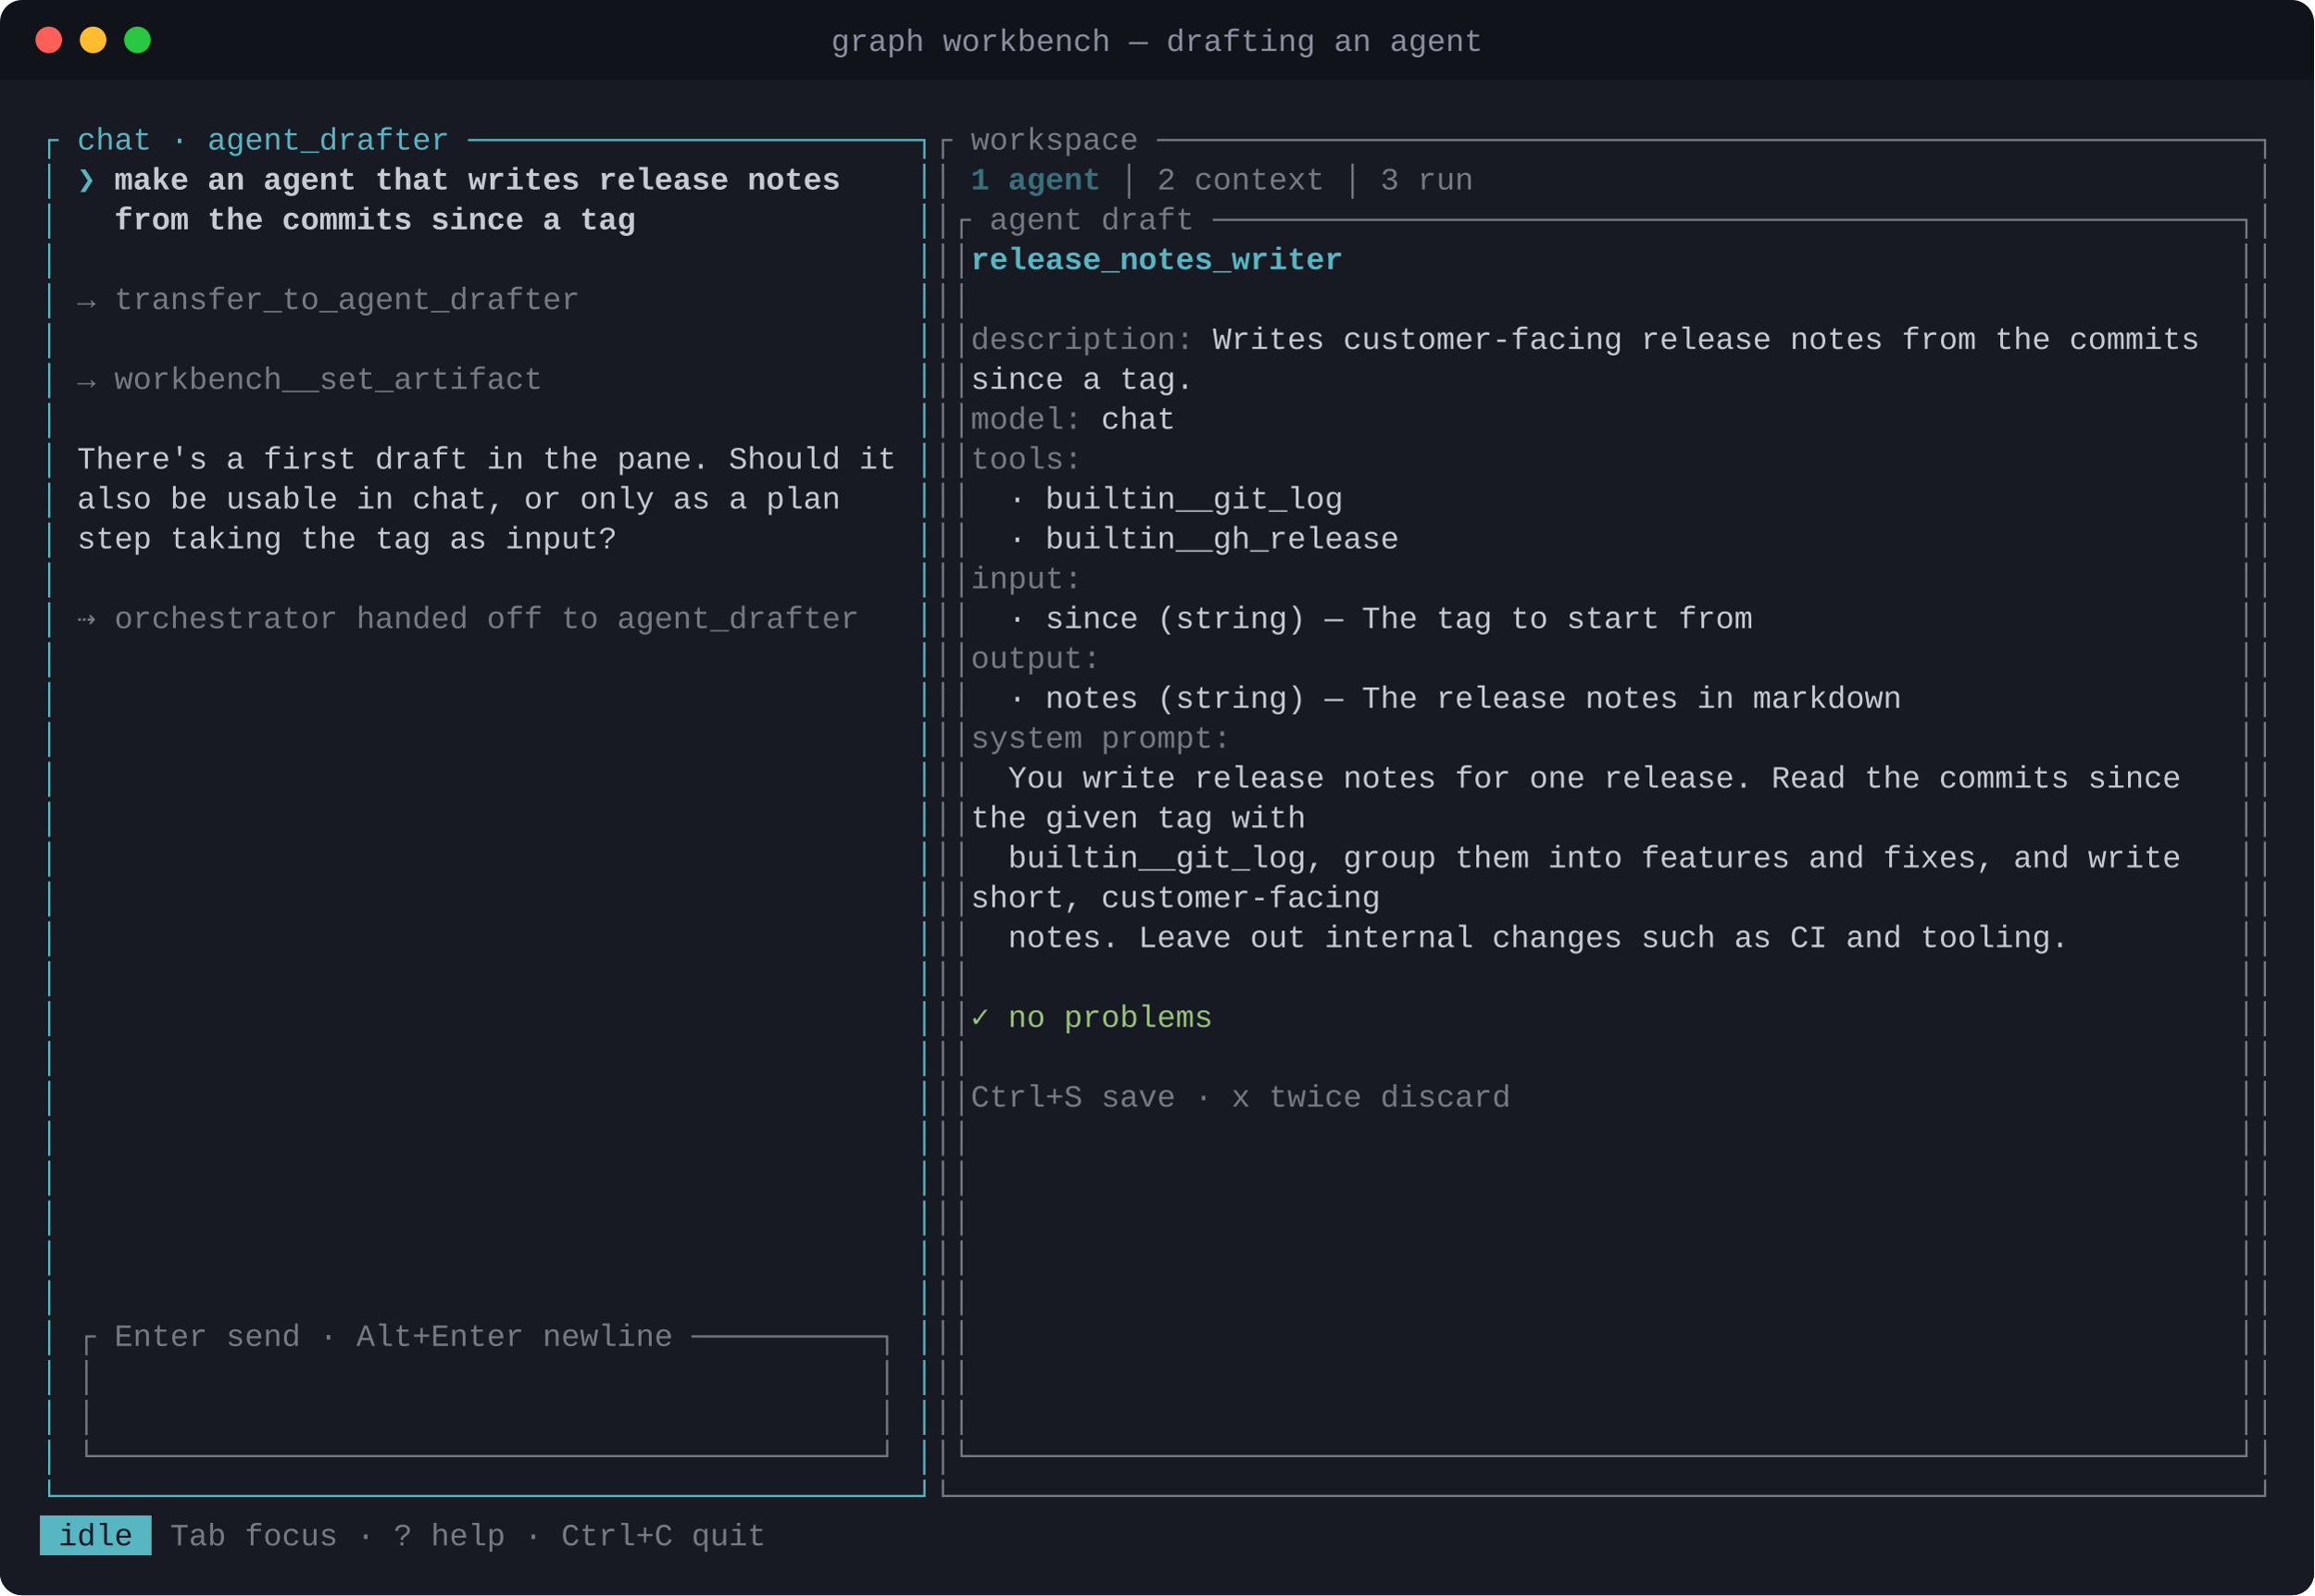
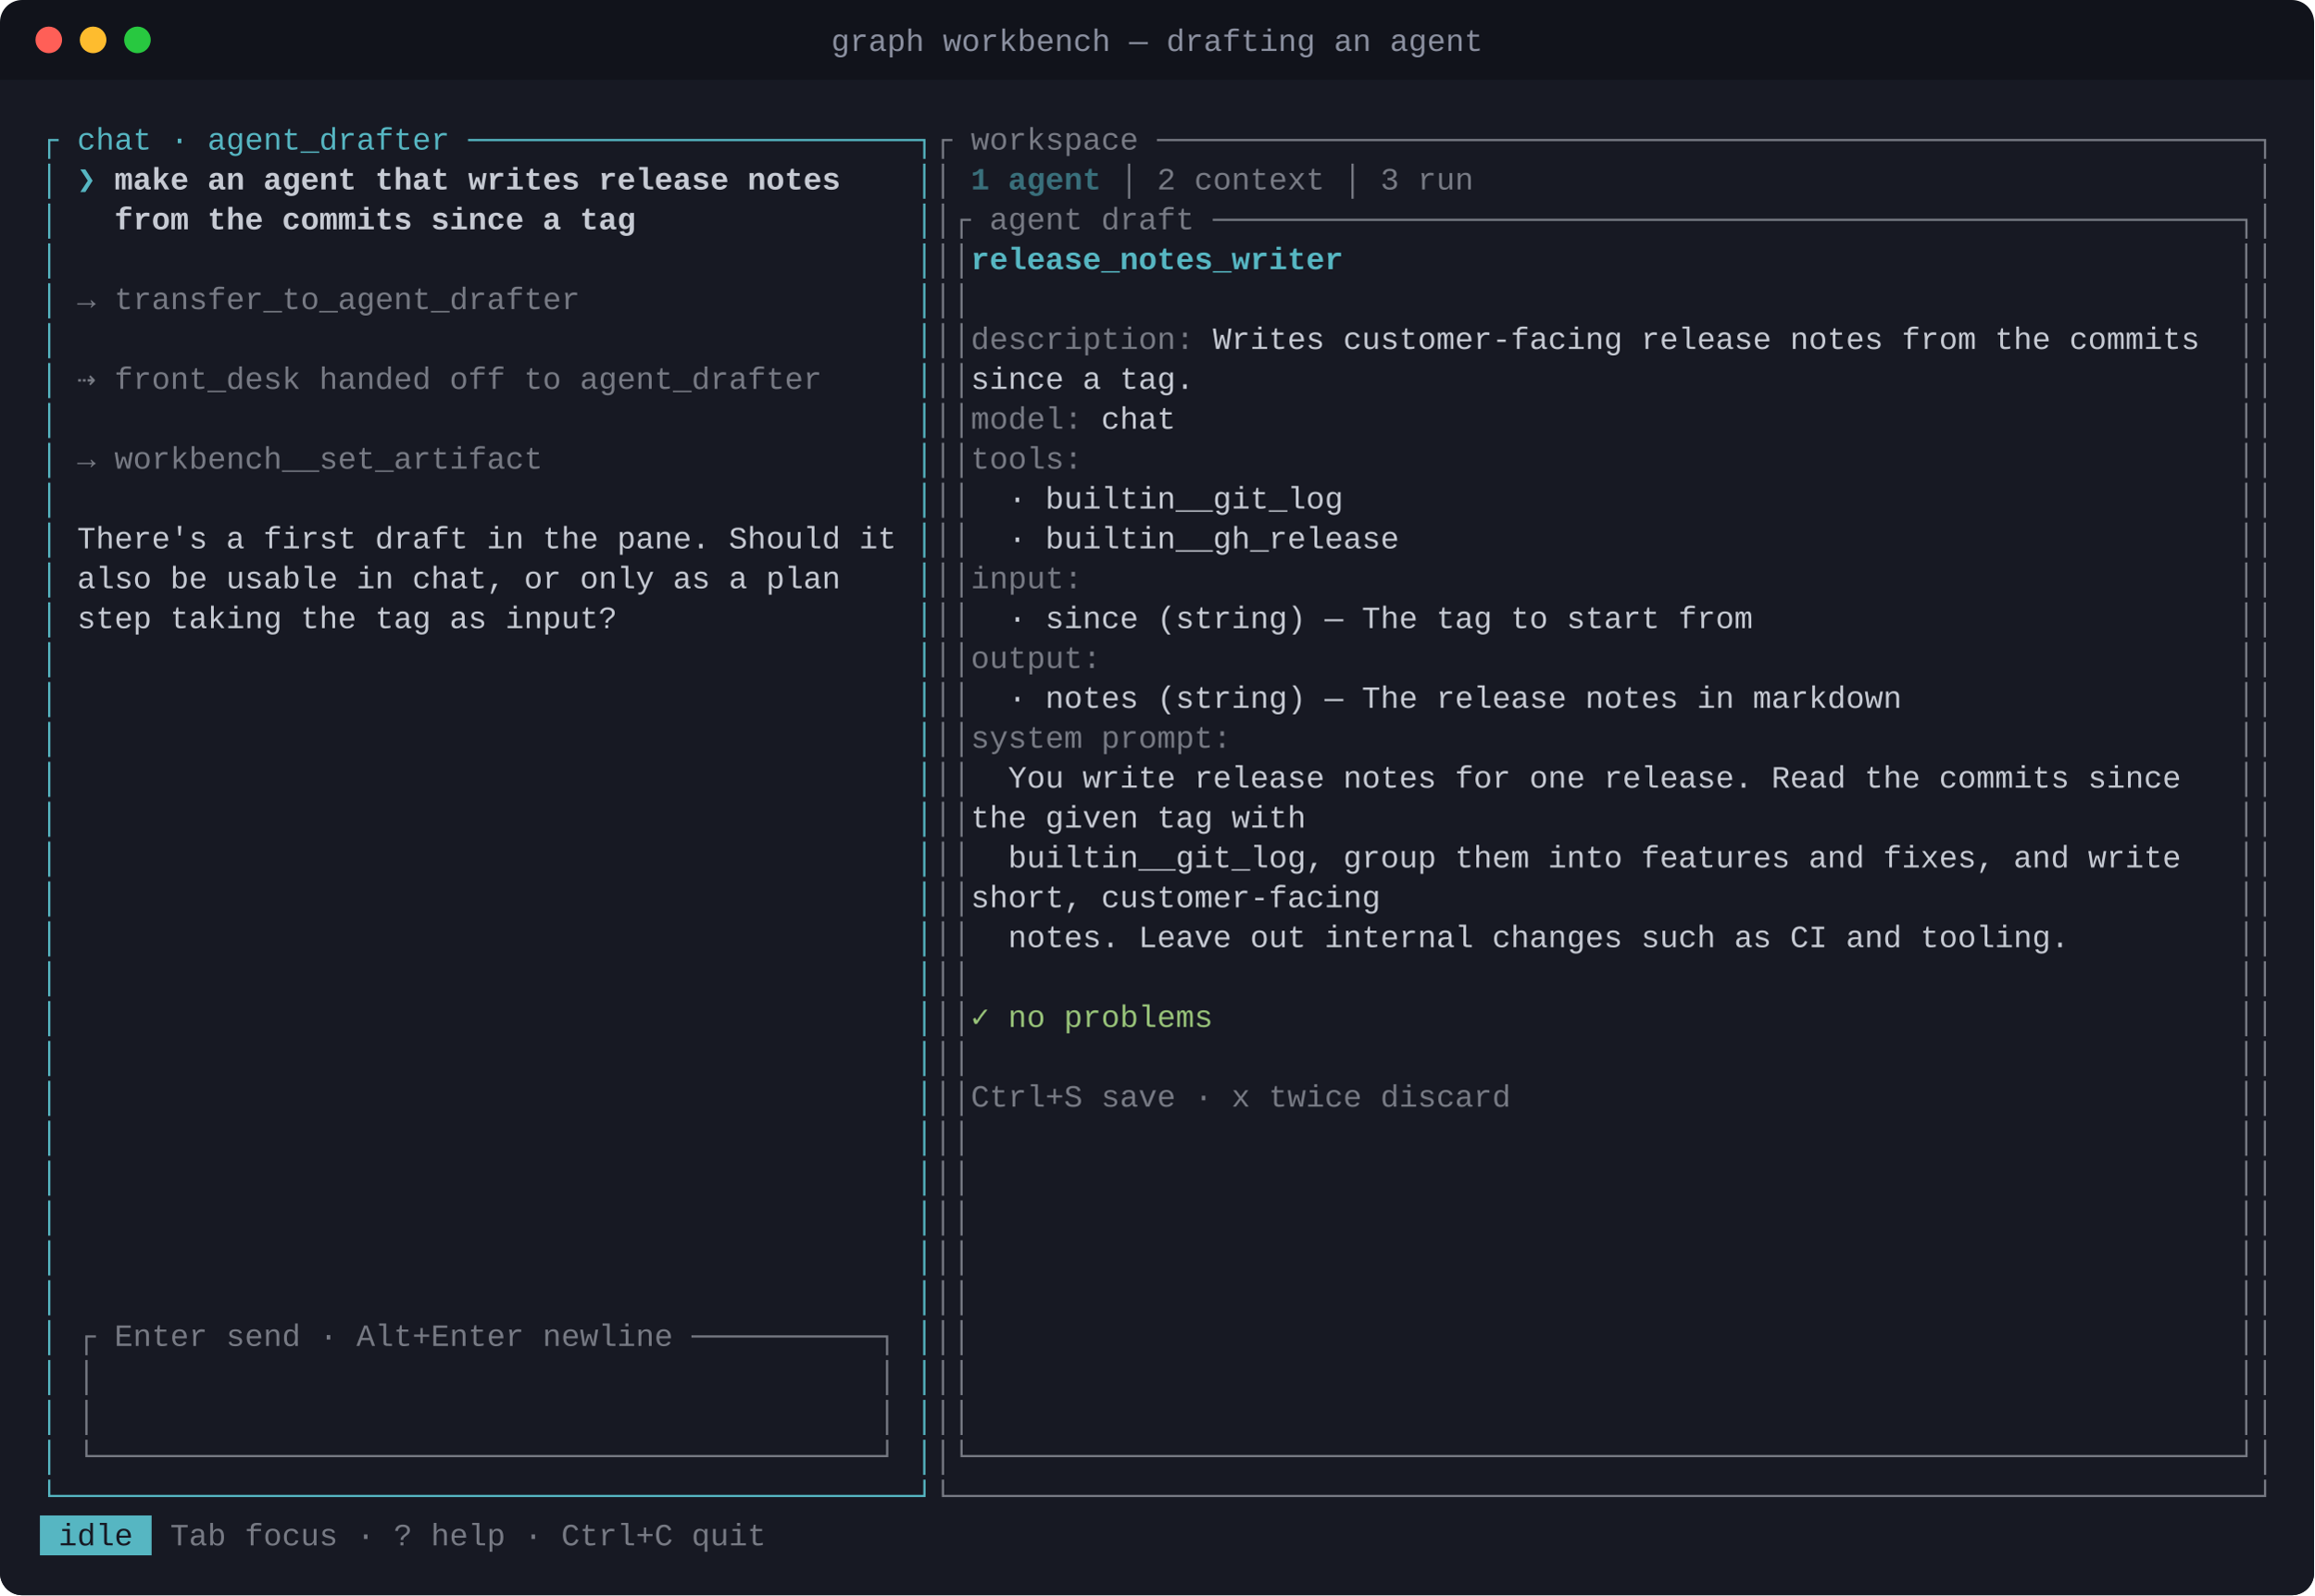
<svg xmlns="http://www.w3.org/2000/svg" width="1044" height="720" viewBox="0 0 1044 720" xml:space="preserve" font-family="ui-monospace, SFMono-Regular, Menlo, Consolas, 'Liberation Mono', monospace" font-size="14px">
  <rect width="1044" height="720" rx="10" fill="#11131b" />
  <rect y="36" width="1044" height="674" fill="#171923" />
  <rect y="700" width="1044" height="20" rx="10" fill="#171923" />
  <circle cx="22" cy="18" r="6" fill="#ff5f57" />
  <circle cx="42" cy="18" r="6" fill="#febc2e" />
  <circle cx="62" cy="18" r="6" fill="#28c840" />
  <text x="522" y="23" fill="#8b90a0" text-anchor="middle">graph workbench — drafting an agent</text>
  <rect x="18.0" y="684.0" width="50.4" height="18" fill="#56b6c2" />
  <text x="18.0" y="67.5" textLength="8.4" lengthAdjust="spacingAndGlyphs" fill="#56b6c2">┌</text>
  <text x="34.8" y="67.5" textLength="33.6" lengthAdjust="spacingAndGlyphs" fill="#56b6c2">chat</text>
  <text x="76.8" y="67.5" textLength="8.4" lengthAdjust="spacingAndGlyphs" fill="#56b6c2">·</text>
  <text x="93.6" y="67.5" textLength="109.2" lengthAdjust="spacingAndGlyphs" fill="#56b6c2">agent_drafter</text>
  <text x="211.2" y="67.5" textLength="210.0" lengthAdjust="spacingAndGlyphs" fill="#56b6c2">────────────────────────┐</text>
  <text x="421.2" y="67.5" textLength="8.4" lengthAdjust="spacingAndGlyphs" fill="#c6cad3" opacity="0.55">┌</text>
  <text x="438.0" y="67.5" textLength="75.6" lengthAdjust="spacingAndGlyphs" fill="#c6cad3" opacity="0.55">workspace</text>
  <text x="522.0" y="67.5" textLength="504.0" lengthAdjust="spacingAndGlyphs" fill="#c6cad3" opacity="0.55">───────────────────────────────────────────────────────────┐</text>
  <text x="18.0" y="85.5" textLength="8.4" lengthAdjust="spacingAndGlyphs" fill="#56b6c2">│</text>
  <text x="34.8" y="85.5" textLength="8.4" lengthAdjust="spacingAndGlyphs" fill="#56b6c2">❯</text>
  <text x="51.6" y="85.5" textLength="33.6" lengthAdjust="spacingAndGlyphs" fill="#c6cad3" font-weight="600">make</text>
  <text x="93.6" y="85.5" textLength="16.8" lengthAdjust="spacingAndGlyphs" fill="#c6cad3" font-weight="600">an</text>
  <text x="118.8" y="85.5" textLength="42.0" lengthAdjust="spacingAndGlyphs" fill="#c6cad3" font-weight="600">agent</text>
  <text x="169.2" y="85.5" textLength="33.6" lengthAdjust="spacingAndGlyphs" fill="#c6cad3" font-weight="600">that</text>
  <text x="211.2" y="85.5" textLength="50.4" lengthAdjust="spacingAndGlyphs" fill="#c6cad3" font-weight="600">writes</text>
  <text x="270.0" y="85.5" textLength="58.8" lengthAdjust="spacingAndGlyphs" fill="#c6cad3" font-weight="600">release</text>
  <text x="337.2" y="85.5" textLength="42.0" lengthAdjust="spacingAndGlyphs" fill="#c6cad3" font-weight="600">notes</text>
  <text x="412.8" y="85.5" textLength="8.4" lengthAdjust="spacingAndGlyphs" fill="#56b6c2">│</text>
  <text x="421.2" y="85.5" textLength="8.4" lengthAdjust="spacingAndGlyphs" fill="#c6cad3" opacity="0.55">│</text>
  <text x="438.0" y="85.5" textLength="8.4" lengthAdjust="spacingAndGlyphs" fill="#56b6c2" font-weight="600" opacity="0.55">1</text>
  <text x="454.8" y="85.5" textLength="42.0" lengthAdjust="spacingAndGlyphs" fill="#56b6c2" font-weight="600" opacity="0.55">agent</text>
  <text x="505.2" y="85.5" textLength="8.4" lengthAdjust="spacingAndGlyphs" fill="#c6cad3" opacity="0.55">│</text>
  <text x="522.0" y="85.5" textLength="8.4" lengthAdjust="spacingAndGlyphs" fill="#c6cad3" opacity="0.55">2</text>
  <text x="538.8" y="85.5" textLength="58.8" lengthAdjust="spacingAndGlyphs" fill="#c6cad3" opacity="0.55">context</text>
  <text x="606.0" y="85.5" textLength="8.4" lengthAdjust="spacingAndGlyphs" fill="#c6cad3" opacity="0.55">│</text>
  <text x="622.8" y="85.5" textLength="8.4" lengthAdjust="spacingAndGlyphs" fill="#c6cad3" opacity="0.55">3</text>
  <text x="639.6" y="85.5" textLength="25.2" lengthAdjust="spacingAndGlyphs" fill="#c6cad3" opacity="0.55">run</text>
  <text x="1017.6" y="85.5" textLength="8.4" lengthAdjust="spacingAndGlyphs" fill="#c6cad3" opacity="0.55">│</text>
  <text x="18.0" y="103.5" textLength="8.4" lengthAdjust="spacingAndGlyphs" fill="#56b6c2">│</text>
  <text x="51.6" y="103.5" textLength="33.6" lengthAdjust="spacingAndGlyphs" fill="#c6cad3" font-weight="600">from</text>
  <text x="93.6" y="103.5" textLength="25.2" lengthAdjust="spacingAndGlyphs" fill="#c6cad3" font-weight="600">the</text>
  <text x="127.2" y="103.5" textLength="58.8" lengthAdjust="spacingAndGlyphs" fill="#c6cad3" font-weight="600">commits</text>
  <text x="194.4" y="103.5" textLength="42.0" lengthAdjust="spacingAndGlyphs" fill="#c6cad3" font-weight="600">since</text>
  <text x="244.8" y="103.5" textLength="8.4" lengthAdjust="spacingAndGlyphs" fill="#c6cad3" font-weight="600">a</text>
  <text x="261.6" y="103.5" textLength="25.2" lengthAdjust="spacingAndGlyphs" fill="#c6cad3" font-weight="600">tag</text>
  <text x="412.8" y="103.5" textLength="8.4" lengthAdjust="spacingAndGlyphs" fill="#56b6c2">│</text>
  <text x="421.2" y="103.5" textLength="16.8" lengthAdjust="spacingAndGlyphs" fill="#c6cad3" opacity="0.55">│┌</text>
  <text x="446.4" y="103.5" textLength="42.0" lengthAdjust="spacingAndGlyphs" fill="#c6cad3" opacity="0.55">agent</text>
  <text x="496.8" y="103.5" textLength="42.0" lengthAdjust="spacingAndGlyphs" fill="#c6cad3" opacity="0.55">draft</text>
  <text x="547.2" y="103.5" textLength="478.8" lengthAdjust="spacingAndGlyphs" fill="#c6cad3" opacity="0.55">───────────────────────────────────────────────────────┐│</text>
  <text x="18.0" y="121.5" textLength="8.4" lengthAdjust="spacingAndGlyphs" fill="#56b6c2">│</text>
  <text x="412.8" y="121.5" textLength="8.4" lengthAdjust="spacingAndGlyphs" fill="#56b6c2">│</text>
  <text x="421.2" y="121.5" textLength="16.8" lengthAdjust="spacingAndGlyphs" fill="#c6cad3" opacity="0.55">││</text>
  <text x="438.0" y="121.5" textLength="168.0" lengthAdjust="spacingAndGlyphs" fill="#56b6c2" font-weight="600">release_notes_writer</text>
  <text x="1009.2" y="121.5" textLength="16.8" lengthAdjust="spacingAndGlyphs" fill="#c6cad3" opacity="0.55">││</text>
  <text x="18.0" y="139.5" textLength="8.4" lengthAdjust="spacingAndGlyphs" fill="#56b6c2">│</text>
  <text x="34.8" y="139.5" textLength="8.4" lengthAdjust="spacingAndGlyphs" fill="#c6cad3" opacity="0.55">→</text>
  <text x="51.6" y="139.5" textLength="210.0" lengthAdjust="spacingAndGlyphs" fill="#c6cad3" opacity="0.55">transfer_to_agent_drafter</text>
  <text x="412.8" y="139.5" textLength="8.4" lengthAdjust="spacingAndGlyphs" fill="#56b6c2">│</text>
  <text x="421.2" y="139.5" textLength="16.8" lengthAdjust="spacingAndGlyphs" fill="#c6cad3" opacity="0.55">││</text>
  <text x="1009.2" y="139.5" textLength="16.8" lengthAdjust="spacingAndGlyphs" fill="#c6cad3" opacity="0.55">││</text>
  <text x="18.0" y="157.5" textLength="8.4" lengthAdjust="spacingAndGlyphs" fill="#56b6c2">│</text>
  <text x="412.8" y="157.5" textLength="8.4" lengthAdjust="spacingAndGlyphs" fill="#56b6c2">│</text>
  <text x="421.2" y="157.5" textLength="117.6" lengthAdjust="spacingAndGlyphs" fill="#c6cad3" opacity="0.55">││description:</text>
  <text x="547.2" y="157.5" textLength="50.4" lengthAdjust="spacingAndGlyphs" fill="#c6cad3">Writes</text>
  <text x="606.0" y="157.5" textLength="126.0" lengthAdjust="spacingAndGlyphs" fill="#c6cad3">customer-facing</text>
  <text x="740.4" y="157.5" textLength="58.8" lengthAdjust="spacingAndGlyphs" fill="#c6cad3">release</text>
  <text x="807.6" y="157.5" textLength="42.0" lengthAdjust="spacingAndGlyphs" fill="#c6cad3">notes</text>
  <text x="858.0" y="157.5" textLength="33.6" lengthAdjust="spacingAndGlyphs" fill="#c6cad3">from</text>
  <text x="900.0" y="157.5" textLength="25.2" lengthAdjust="spacingAndGlyphs" fill="#c6cad3">the</text>
  <text x="933.6" y="157.5" textLength="58.8" lengthAdjust="spacingAndGlyphs" fill="#c6cad3">commits</text>
  <text x="1009.2" y="157.5" textLength="16.8" lengthAdjust="spacingAndGlyphs" fill="#c6cad3" opacity="0.55">││</text>
  <text x="18.0" y="175.5" textLength="8.4" lengthAdjust="spacingAndGlyphs" fill="#56b6c2">│</text>
-   <text x="34.8" y="175.5" textLength="8.4" lengthAdjust="spacingAndGlyphs" fill="#c6cad3" opacity="0.55">→</text>
-   <text x="51.6" y="175.5" textLength="193.2" lengthAdjust="spacingAndGlyphs" fill="#c6cad3" opacity="0.55">workbench__set_artifact</text>
+   <text x="34.8" y="175.5" textLength="8.4" lengthAdjust="spacingAndGlyphs" fill="#c6cad3" opacity="0.55">⇢</text>
+   <text x="51.6" y="175.5" textLength="84.0" lengthAdjust="spacingAndGlyphs" fill="#c6cad3" opacity="0.55">front_desk</text>
+   <text x="144.0" y="175.5" textLength="50.4" lengthAdjust="spacingAndGlyphs" fill="#c6cad3" opacity="0.55">handed</text>
+   <text x="202.8" y="175.5" textLength="25.2" lengthAdjust="spacingAndGlyphs" fill="#c6cad3" opacity="0.55">off</text>
+   <text x="236.4" y="175.5" textLength="16.8" lengthAdjust="spacingAndGlyphs" fill="#c6cad3" opacity="0.55">to</text>
+   <text x="261.6" y="175.5" textLength="109.2" lengthAdjust="spacingAndGlyphs" fill="#c6cad3" opacity="0.55">agent_drafter</text>
  <text x="412.8" y="175.5" textLength="8.4" lengthAdjust="spacingAndGlyphs" fill="#56b6c2">│</text>
  <text x="421.2" y="175.5" textLength="16.8" lengthAdjust="spacingAndGlyphs" fill="#c6cad3" opacity="0.55">││</text>
  <text x="438.0" y="175.5" textLength="42.0" lengthAdjust="spacingAndGlyphs" fill="#c6cad3">since</text>
  <text x="488.4" y="175.5" textLength="8.4" lengthAdjust="spacingAndGlyphs" fill="#c6cad3">a</text>
  <text x="505.2" y="175.5" textLength="33.6" lengthAdjust="spacingAndGlyphs" fill="#c6cad3">tag.</text>
  <text x="1009.2" y="175.5" textLength="16.8" lengthAdjust="spacingAndGlyphs" fill="#c6cad3" opacity="0.55">││</text>
  <text x="18.0" y="193.5" textLength="8.4" lengthAdjust="spacingAndGlyphs" fill="#56b6c2">│</text>
  <text x="412.8" y="193.5" textLength="8.4" lengthAdjust="spacingAndGlyphs" fill="#56b6c2">│</text>
  <text x="421.2" y="193.5" textLength="67.2" lengthAdjust="spacingAndGlyphs" fill="#c6cad3" opacity="0.55">││model:</text>
  <text x="496.8" y="193.5" textLength="33.6" lengthAdjust="spacingAndGlyphs" fill="#c6cad3">chat</text>
  <text x="1009.2" y="193.5" textLength="16.8" lengthAdjust="spacingAndGlyphs" fill="#c6cad3" opacity="0.55">││</text>
  <text x="18.0" y="211.5" textLength="8.4" lengthAdjust="spacingAndGlyphs" fill="#56b6c2">│</text>
-   <text x="34.8" y="211.5" textLength="58.8" lengthAdjust="spacingAndGlyphs" fill="#c6cad3">There's</text>
-   <text x="102.0" y="211.5" textLength="8.4" lengthAdjust="spacingAndGlyphs" fill="#c6cad3">a</text>
-   <text x="118.8" y="211.5" textLength="42.0" lengthAdjust="spacingAndGlyphs" fill="#c6cad3">first</text>
-   <text x="169.2" y="211.5" textLength="42.0" lengthAdjust="spacingAndGlyphs" fill="#c6cad3">draft</text>
-   <text x="219.6" y="211.5" textLength="16.8" lengthAdjust="spacingAndGlyphs" fill="#c6cad3">in</text>
-   <text x="244.8" y="211.5" textLength="25.2" lengthAdjust="spacingAndGlyphs" fill="#c6cad3">the</text>
-   <text x="278.4" y="211.5" textLength="42.0" lengthAdjust="spacingAndGlyphs" fill="#c6cad3">pane.</text>
-   <text x="328.8" y="211.5" textLength="50.4" lengthAdjust="spacingAndGlyphs" fill="#c6cad3">Should</text>
-   <text x="387.6" y="211.5" textLength="16.8" lengthAdjust="spacingAndGlyphs" fill="#c6cad3">it</text>
+   <text x="34.8" y="211.5" textLength="8.4" lengthAdjust="spacingAndGlyphs" fill="#c6cad3" opacity="0.55">→</text>
+   <text x="51.6" y="211.5" textLength="193.2" lengthAdjust="spacingAndGlyphs" fill="#c6cad3" opacity="0.55">workbench__set_artifact</text>
  <text x="412.8" y="211.5" textLength="8.4" lengthAdjust="spacingAndGlyphs" fill="#56b6c2">│</text>
  <text x="421.2" y="211.5" textLength="67.2" lengthAdjust="spacingAndGlyphs" fill="#c6cad3" opacity="0.55">││tools:</text>
  <text x="1009.2" y="211.5" textLength="16.8" lengthAdjust="spacingAndGlyphs" fill="#c6cad3" opacity="0.55">││</text>
  <text x="18.0" y="229.5" textLength="8.4" lengthAdjust="spacingAndGlyphs" fill="#56b6c2">│</text>
-   <text x="34.8" y="229.5" textLength="33.6" lengthAdjust="spacingAndGlyphs" fill="#c6cad3">also</text>
-   <text x="76.8" y="229.5" textLength="16.8" lengthAdjust="spacingAndGlyphs" fill="#c6cad3">be</text>
-   <text x="102.0" y="229.5" textLength="50.4" lengthAdjust="spacingAndGlyphs" fill="#c6cad3">usable</text>
-   <text x="160.8" y="229.5" textLength="16.8" lengthAdjust="spacingAndGlyphs" fill="#c6cad3">in</text>
-   <text x="186.0" y="229.5" textLength="42.0" lengthAdjust="spacingAndGlyphs" fill="#c6cad3">chat,</text>
-   <text x="236.4" y="229.5" textLength="16.8" lengthAdjust="spacingAndGlyphs" fill="#c6cad3">or</text>
-   <text x="261.6" y="229.5" textLength="33.6" lengthAdjust="spacingAndGlyphs" fill="#c6cad3">only</text>
-   <text x="303.6" y="229.5" textLength="16.8" lengthAdjust="spacingAndGlyphs" fill="#c6cad3">as</text>
-   <text x="328.8" y="229.5" textLength="8.4" lengthAdjust="spacingAndGlyphs" fill="#c6cad3">a</text>
-   <text x="345.6" y="229.5" textLength="33.6" lengthAdjust="spacingAndGlyphs" fill="#c6cad3">plan</text>
  <text x="412.8" y="229.5" textLength="8.4" lengthAdjust="spacingAndGlyphs" fill="#56b6c2">│</text>
  <text x="421.2" y="229.5" textLength="16.8" lengthAdjust="spacingAndGlyphs" fill="#c6cad3" opacity="0.55">││</text>
  <text x="454.8" y="229.5" textLength="8.4" lengthAdjust="spacingAndGlyphs" fill="#c6cad3">·</text>
  <text x="471.6" y="229.5" textLength="134.4" lengthAdjust="spacingAndGlyphs" fill="#c6cad3">builtin__git_log</text>
  <text x="1009.2" y="229.5" textLength="16.8" lengthAdjust="spacingAndGlyphs" fill="#c6cad3" opacity="0.55">││</text>
  <text x="18.0" y="247.5" textLength="8.4" lengthAdjust="spacingAndGlyphs" fill="#56b6c2">│</text>
-   <text x="34.8" y="247.5" textLength="33.6" lengthAdjust="spacingAndGlyphs" fill="#c6cad3">step</text>
-   <text x="76.8" y="247.5" textLength="50.4" lengthAdjust="spacingAndGlyphs" fill="#c6cad3">taking</text>
-   <text x="135.6" y="247.5" textLength="25.2" lengthAdjust="spacingAndGlyphs" fill="#c6cad3">the</text>
-   <text x="169.2" y="247.5" textLength="25.2" lengthAdjust="spacingAndGlyphs" fill="#c6cad3">tag</text>
-   <text x="202.8" y="247.5" textLength="16.8" lengthAdjust="spacingAndGlyphs" fill="#c6cad3">as</text>
-   <text x="228.0" y="247.5" textLength="50.4" lengthAdjust="spacingAndGlyphs" fill="#c6cad3">input?</text>
+   <text x="34.8" y="247.5" textLength="58.8" lengthAdjust="spacingAndGlyphs" fill="#c6cad3">There's</text>
+   <text x="102.0" y="247.5" textLength="8.4" lengthAdjust="spacingAndGlyphs" fill="#c6cad3">a</text>
+   <text x="118.8" y="247.5" textLength="42.0" lengthAdjust="spacingAndGlyphs" fill="#c6cad3">first</text>
+   <text x="169.2" y="247.5" textLength="42.0" lengthAdjust="spacingAndGlyphs" fill="#c6cad3">draft</text>
+   <text x="219.6" y="247.5" textLength="16.8" lengthAdjust="spacingAndGlyphs" fill="#c6cad3">in</text>
+   <text x="244.8" y="247.5" textLength="25.2" lengthAdjust="spacingAndGlyphs" fill="#c6cad3">the</text>
+   <text x="278.4" y="247.5" textLength="42.0" lengthAdjust="spacingAndGlyphs" fill="#c6cad3">pane.</text>
+   <text x="328.8" y="247.5" textLength="50.4" lengthAdjust="spacingAndGlyphs" fill="#c6cad3">Should</text>
+   <text x="387.6" y="247.5" textLength="16.8" lengthAdjust="spacingAndGlyphs" fill="#c6cad3">it</text>
  <text x="412.8" y="247.5" textLength="8.4" lengthAdjust="spacingAndGlyphs" fill="#56b6c2">│</text>
  <text x="421.2" y="247.5" textLength="16.8" lengthAdjust="spacingAndGlyphs" fill="#c6cad3" opacity="0.55">││</text>
  <text x="454.8" y="247.5" textLength="8.4" lengthAdjust="spacingAndGlyphs" fill="#c6cad3">·</text>
  <text x="471.6" y="247.5" textLength="159.6" lengthAdjust="spacingAndGlyphs" fill="#c6cad3">builtin__gh_release</text>
  <text x="1009.2" y="247.5" textLength="16.8" lengthAdjust="spacingAndGlyphs" fill="#c6cad3" opacity="0.55">││</text>
  <text x="18.0" y="265.5" textLength="8.4" lengthAdjust="spacingAndGlyphs" fill="#56b6c2">│</text>
+   <text x="34.8" y="265.5" textLength="33.6" lengthAdjust="spacingAndGlyphs" fill="#c6cad3">also</text>
+   <text x="76.8" y="265.5" textLength="16.8" lengthAdjust="spacingAndGlyphs" fill="#c6cad3">be</text>
+   <text x="102.0" y="265.5" textLength="50.4" lengthAdjust="spacingAndGlyphs" fill="#c6cad3">usable</text>
+   <text x="160.8" y="265.5" textLength="16.8" lengthAdjust="spacingAndGlyphs" fill="#c6cad3">in</text>
+   <text x="186.0" y="265.5" textLength="42.0" lengthAdjust="spacingAndGlyphs" fill="#c6cad3">chat,</text>
+   <text x="236.4" y="265.5" textLength="16.8" lengthAdjust="spacingAndGlyphs" fill="#c6cad3">or</text>
+   <text x="261.6" y="265.5" textLength="33.6" lengthAdjust="spacingAndGlyphs" fill="#c6cad3">only</text>
+   <text x="303.6" y="265.5" textLength="16.8" lengthAdjust="spacingAndGlyphs" fill="#c6cad3">as</text>
+   <text x="328.8" y="265.5" textLength="8.4" lengthAdjust="spacingAndGlyphs" fill="#c6cad3">a</text>
+   <text x="345.6" y="265.5" textLength="33.6" lengthAdjust="spacingAndGlyphs" fill="#c6cad3">plan</text>
  <text x="412.8" y="265.5" textLength="8.4" lengthAdjust="spacingAndGlyphs" fill="#56b6c2">│</text>
  <text x="421.2" y="265.5" textLength="67.2" lengthAdjust="spacingAndGlyphs" fill="#c6cad3" opacity="0.55">││input:</text>
  <text x="1009.2" y="265.5" textLength="16.8" lengthAdjust="spacingAndGlyphs" fill="#c6cad3" opacity="0.55">││</text>
  <text x="18.0" y="283.5" textLength="8.4" lengthAdjust="spacingAndGlyphs" fill="#56b6c2">│</text>
-   <text x="34.8" y="283.5" textLength="8.4" lengthAdjust="spacingAndGlyphs" fill="#c6cad3" opacity="0.55">⇢</text>
-   <text x="51.6" y="283.5" textLength="100.8" lengthAdjust="spacingAndGlyphs" fill="#c6cad3" opacity="0.55">orchestrator</text>
-   <text x="160.8" y="283.5" textLength="50.4" lengthAdjust="spacingAndGlyphs" fill="#c6cad3" opacity="0.55">handed</text>
-   <text x="219.6" y="283.5" textLength="25.2" lengthAdjust="spacingAndGlyphs" fill="#c6cad3" opacity="0.55">off</text>
-   <text x="253.2" y="283.5" textLength="16.8" lengthAdjust="spacingAndGlyphs" fill="#c6cad3" opacity="0.55">to</text>
-   <text x="278.4" y="283.5" textLength="109.2" lengthAdjust="spacingAndGlyphs" fill="#c6cad3" opacity="0.55">agent_drafter</text>
+   <text x="34.8" y="283.5" textLength="33.6" lengthAdjust="spacingAndGlyphs" fill="#c6cad3">step</text>
+   <text x="76.8" y="283.5" textLength="50.4" lengthAdjust="spacingAndGlyphs" fill="#c6cad3">taking</text>
+   <text x="135.6" y="283.5" textLength="25.2" lengthAdjust="spacingAndGlyphs" fill="#c6cad3">the</text>
+   <text x="169.2" y="283.5" textLength="25.2" lengthAdjust="spacingAndGlyphs" fill="#c6cad3">tag</text>
+   <text x="202.8" y="283.5" textLength="16.8" lengthAdjust="spacingAndGlyphs" fill="#c6cad3">as</text>
+   <text x="228.0" y="283.5" textLength="50.4" lengthAdjust="spacingAndGlyphs" fill="#c6cad3">input?</text>
  <text x="412.8" y="283.5" textLength="8.4" lengthAdjust="spacingAndGlyphs" fill="#56b6c2">│</text>
  <text x="421.2" y="283.5" textLength="16.8" lengthAdjust="spacingAndGlyphs" fill="#c6cad3" opacity="0.55">││</text>
  <text x="454.8" y="283.5" textLength="8.4" lengthAdjust="spacingAndGlyphs" fill="#c6cad3">·</text>
  <text x="471.6" y="283.5" textLength="42.0" lengthAdjust="spacingAndGlyphs" fill="#c6cad3">since</text>
  <text x="522.0" y="283.5" textLength="67.2" lengthAdjust="spacingAndGlyphs" fill="#c6cad3">(string)</text>
  <text x="597.6" y="283.5" textLength="8.4" lengthAdjust="spacingAndGlyphs" fill="#c6cad3">—</text>
  <text x="614.4" y="283.5" textLength="25.2" lengthAdjust="spacingAndGlyphs" fill="#c6cad3">The</text>
  <text x="648.0" y="283.5" textLength="25.2" lengthAdjust="spacingAndGlyphs" fill="#c6cad3">tag</text>
  <text x="681.6" y="283.5" textLength="16.8" lengthAdjust="spacingAndGlyphs" fill="#c6cad3">to</text>
  <text x="706.8" y="283.5" textLength="42.0" lengthAdjust="spacingAndGlyphs" fill="#c6cad3">start</text>
  <text x="757.2" y="283.5" textLength="33.6" lengthAdjust="spacingAndGlyphs" fill="#c6cad3">from</text>
  <text x="1009.2" y="283.5" textLength="16.8" lengthAdjust="spacingAndGlyphs" fill="#c6cad3" opacity="0.55">││</text>
  <text x="18.0" y="301.5" textLength="8.4" lengthAdjust="spacingAndGlyphs" fill="#56b6c2">│</text>
  <text x="412.8" y="301.5" textLength="8.4" lengthAdjust="spacingAndGlyphs" fill="#56b6c2">│</text>
  <text x="421.2" y="301.5" textLength="75.6" lengthAdjust="spacingAndGlyphs" fill="#c6cad3" opacity="0.55">││output:</text>
  <text x="1009.2" y="301.5" textLength="16.8" lengthAdjust="spacingAndGlyphs" fill="#c6cad3" opacity="0.55">││</text>
  <text x="18.0" y="319.5" textLength="8.4" lengthAdjust="spacingAndGlyphs" fill="#56b6c2">│</text>
  <text x="412.8" y="319.5" textLength="8.4" lengthAdjust="spacingAndGlyphs" fill="#56b6c2">│</text>
  <text x="421.2" y="319.5" textLength="16.8" lengthAdjust="spacingAndGlyphs" fill="#c6cad3" opacity="0.55">││</text>
  <text x="454.8" y="319.5" textLength="8.4" lengthAdjust="spacingAndGlyphs" fill="#c6cad3">·</text>
  <text x="471.6" y="319.5" textLength="42.0" lengthAdjust="spacingAndGlyphs" fill="#c6cad3">notes</text>
  <text x="522.0" y="319.5" textLength="67.2" lengthAdjust="spacingAndGlyphs" fill="#c6cad3">(string)</text>
  <text x="597.6" y="319.5" textLength="8.4" lengthAdjust="spacingAndGlyphs" fill="#c6cad3">—</text>
  <text x="614.4" y="319.5" textLength="25.2" lengthAdjust="spacingAndGlyphs" fill="#c6cad3">The</text>
  <text x="648.0" y="319.5" textLength="58.8" lengthAdjust="spacingAndGlyphs" fill="#c6cad3">release</text>
  <text x="715.2" y="319.5" textLength="42.0" lengthAdjust="spacingAndGlyphs" fill="#c6cad3">notes</text>
  <text x="765.6" y="319.5" textLength="16.8" lengthAdjust="spacingAndGlyphs" fill="#c6cad3">in</text>
  <text x="790.8" y="319.5" textLength="67.2" lengthAdjust="spacingAndGlyphs" fill="#c6cad3">markdown</text>
  <text x="1009.2" y="319.5" textLength="16.8" lengthAdjust="spacingAndGlyphs" fill="#c6cad3" opacity="0.55">││</text>
  <text x="18.0" y="337.5" textLength="8.4" lengthAdjust="spacingAndGlyphs" fill="#56b6c2">│</text>
  <text x="412.8" y="337.5" textLength="8.4" lengthAdjust="spacingAndGlyphs" fill="#56b6c2">│</text>
  <text x="421.2" y="337.5" textLength="67.2" lengthAdjust="spacingAndGlyphs" fill="#c6cad3" opacity="0.55">││system</text>
  <text x="496.8" y="337.5" textLength="58.8" lengthAdjust="spacingAndGlyphs" fill="#c6cad3" opacity="0.55">prompt:</text>
  <text x="1009.2" y="337.5" textLength="16.8" lengthAdjust="spacingAndGlyphs" fill="#c6cad3" opacity="0.55">││</text>
  <text x="18.0" y="355.5" textLength="8.4" lengthAdjust="spacingAndGlyphs" fill="#56b6c2">│</text>
  <text x="412.8" y="355.5" textLength="8.4" lengthAdjust="spacingAndGlyphs" fill="#56b6c2">│</text>
  <text x="421.2" y="355.5" textLength="16.8" lengthAdjust="spacingAndGlyphs" fill="#c6cad3" opacity="0.55">││</text>
  <text x="454.8" y="355.5" textLength="25.2" lengthAdjust="spacingAndGlyphs" fill="#c6cad3">You</text>
  <text x="488.4" y="355.5" textLength="42.0" lengthAdjust="spacingAndGlyphs" fill="#c6cad3">write</text>
  <text x="538.8" y="355.5" textLength="58.8" lengthAdjust="spacingAndGlyphs" fill="#c6cad3">release</text>
  <text x="606.0" y="355.5" textLength="42.0" lengthAdjust="spacingAndGlyphs" fill="#c6cad3">notes</text>
  <text x="656.4" y="355.5" textLength="25.2" lengthAdjust="spacingAndGlyphs" fill="#c6cad3">for</text>
  <text x="690.0" y="355.5" textLength="25.2" lengthAdjust="spacingAndGlyphs" fill="#c6cad3">one</text>
  <text x="723.6" y="355.5" textLength="67.2" lengthAdjust="spacingAndGlyphs" fill="#c6cad3">release.</text>
  <text x="799.2" y="355.5" textLength="33.6" lengthAdjust="spacingAndGlyphs" fill="#c6cad3">Read</text>
  <text x="841.2" y="355.5" textLength="25.2" lengthAdjust="spacingAndGlyphs" fill="#c6cad3">the</text>
  <text x="874.8" y="355.5" textLength="58.8" lengthAdjust="spacingAndGlyphs" fill="#c6cad3">commits</text>
  <text x="942.0" y="355.5" textLength="42.0" lengthAdjust="spacingAndGlyphs" fill="#c6cad3">since</text>
  <text x="1009.2" y="355.5" textLength="16.8" lengthAdjust="spacingAndGlyphs" fill="#c6cad3" opacity="0.55">││</text>
  <text x="18.0" y="373.5" textLength="8.4" lengthAdjust="spacingAndGlyphs" fill="#56b6c2">│</text>
  <text x="412.8" y="373.5" textLength="8.4" lengthAdjust="spacingAndGlyphs" fill="#56b6c2">│</text>
  <text x="421.2" y="373.5" textLength="16.8" lengthAdjust="spacingAndGlyphs" fill="#c6cad3" opacity="0.55">││</text>
  <text x="438.0" y="373.5" textLength="25.2" lengthAdjust="spacingAndGlyphs" fill="#c6cad3">the</text>
  <text x="471.6" y="373.5" textLength="42.0" lengthAdjust="spacingAndGlyphs" fill="#c6cad3">given</text>
  <text x="522.0" y="373.5" textLength="25.2" lengthAdjust="spacingAndGlyphs" fill="#c6cad3">tag</text>
  <text x="555.6" y="373.5" textLength="33.6" lengthAdjust="spacingAndGlyphs" fill="#c6cad3">with</text>
  <text x="1009.2" y="373.5" textLength="16.8" lengthAdjust="spacingAndGlyphs" fill="#c6cad3" opacity="0.55">││</text>
  <text x="18.0" y="391.5" textLength="8.4" lengthAdjust="spacingAndGlyphs" fill="#56b6c2">│</text>
  <text x="412.8" y="391.5" textLength="8.4" lengthAdjust="spacingAndGlyphs" fill="#56b6c2">│</text>
  <text x="421.2" y="391.5" textLength="16.8" lengthAdjust="spacingAndGlyphs" fill="#c6cad3" opacity="0.55">││</text>
  <text x="454.8" y="391.5" textLength="142.8" lengthAdjust="spacingAndGlyphs" fill="#c6cad3">builtin__git_log,</text>
  <text x="606.0" y="391.5" textLength="42.0" lengthAdjust="spacingAndGlyphs" fill="#c6cad3">group</text>
  <text x="656.4" y="391.5" textLength="33.6" lengthAdjust="spacingAndGlyphs" fill="#c6cad3">them</text>
  <text x="698.4" y="391.5" textLength="33.6" lengthAdjust="spacingAndGlyphs" fill="#c6cad3">into</text>
  <text x="740.4" y="391.5" textLength="67.2" lengthAdjust="spacingAndGlyphs" fill="#c6cad3">features</text>
  <text x="816.0" y="391.5" textLength="25.2" lengthAdjust="spacingAndGlyphs" fill="#c6cad3">and</text>
  <text x="849.6" y="391.5" textLength="50.4" lengthAdjust="spacingAndGlyphs" fill="#c6cad3">fixes,</text>
  <text x="908.4" y="391.5" textLength="25.2" lengthAdjust="spacingAndGlyphs" fill="#c6cad3">and</text>
  <text x="942.0" y="391.5" textLength="42.0" lengthAdjust="spacingAndGlyphs" fill="#c6cad3">write</text>
  <text x="1009.2" y="391.5" textLength="16.8" lengthAdjust="spacingAndGlyphs" fill="#c6cad3" opacity="0.55">││</text>
  <text x="18.0" y="409.5" textLength="8.4" lengthAdjust="spacingAndGlyphs" fill="#56b6c2">│</text>
  <text x="412.8" y="409.5" textLength="8.4" lengthAdjust="spacingAndGlyphs" fill="#56b6c2">│</text>
  <text x="421.2" y="409.5" textLength="16.8" lengthAdjust="spacingAndGlyphs" fill="#c6cad3" opacity="0.55">││</text>
  <text x="438.0" y="409.5" textLength="50.4" lengthAdjust="spacingAndGlyphs" fill="#c6cad3">short,</text>
  <text x="496.8" y="409.5" textLength="126.0" lengthAdjust="spacingAndGlyphs" fill="#c6cad3">customer-facing</text>
  <text x="1009.2" y="409.5" textLength="16.8" lengthAdjust="spacingAndGlyphs" fill="#c6cad3" opacity="0.55">││</text>
  <text x="18.0" y="427.5" textLength="8.4" lengthAdjust="spacingAndGlyphs" fill="#56b6c2">│</text>
  <text x="412.8" y="427.5" textLength="8.4" lengthAdjust="spacingAndGlyphs" fill="#56b6c2">│</text>
  <text x="421.2" y="427.5" textLength="16.8" lengthAdjust="spacingAndGlyphs" fill="#c6cad3" opacity="0.55">││</text>
  <text x="454.8" y="427.5" textLength="50.4" lengthAdjust="spacingAndGlyphs" fill="#c6cad3">notes.</text>
  <text x="513.6" y="427.5" textLength="42.0" lengthAdjust="spacingAndGlyphs" fill="#c6cad3">Leave</text>
  <text x="564.0" y="427.5" textLength="25.2" lengthAdjust="spacingAndGlyphs" fill="#c6cad3">out</text>
  <text x="597.6" y="427.5" textLength="67.2" lengthAdjust="spacingAndGlyphs" fill="#c6cad3">internal</text>
  <text x="673.2" y="427.5" textLength="58.8" lengthAdjust="spacingAndGlyphs" fill="#c6cad3">changes</text>
  <text x="740.4" y="427.5" textLength="33.6" lengthAdjust="spacingAndGlyphs" fill="#c6cad3">such</text>
  <text x="782.4" y="427.5" textLength="16.8" lengthAdjust="spacingAndGlyphs" fill="#c6cad3">as</text>
  <text x="807.6" y="427.5" textLength="16.8" lengthAdjust="spacingAndGlyphs" fill="#c6cad3">CI</text>
  <text x="832.8" y="427.5" textLength="25.2" lengthAdjust="spacingAndGlyphs" fill="#c6cad3">and</text>
  <text x="866.4" y="427.5" textLength="67.2" lengthAdjust="spacingAndGlyphs" fill="#c6cad3">tooling.</text>
  <text x="1009.2" y="427.5" textLength="16.8" lengthAdjust="spacingAndGlyphs" fill="#c6cad3" opacity="0.55">││</text>
  <text x="18.0" y="445.5" textLength="8.4" lengthAdjust="spacingAndGlyphs" fill="#56b6c2">│</text>
  <text x="412.8" y="445.5" textLength="8.4" lengthAdjust="spacingAndGlyphs" fill="#56b6c2">│</text>
  <text x="421.2" y="445.5" textLength="16.8" lengthAdjust="spacingAndGlyphs" fill="#c6cad3" opacity="0.55">││</text>
  <text x="1009.2" y="445.5" textLength="16.8" lengthAdjust="spacingAndGlyphs" fill="#c6cad3" opacity="0.55">││</text>
  <text x="18.0" y="463.5" textLength="8.4" lengthAdjust="spacingAndGlyphs" fill="#56b6c2">│</text>
  <text x="412.8" y="463.5" textLength="8.4" lengthAdjust="spacingAndGlyphs" fill="#56b6c2">│</text>
  <text x="421.2" y="463.5" textLength="16.8" lengthAdjust="spacingAndGlyphs" fill="#c6cad3" opacity="0.55">││</text>
  <text x="438.0" y="463.5" textLength="8.4" lengthAdjust="spacingAndGlyphs" fill="#98c379">✓</text>
  <text x="454.8" y="463.5" textLength="16.8" lengthAdjust="spacingAndGlyphs" fill="#98c379">no</text>
  <text x="480.0" y="463.5" textLength="67.2" lengthAdjust="spacingAndGlyphs" fill="#98c379">problems</text>
  <text x="1009.2" y="463.5" textLength="16.8" lengthAdjust="spacingAndGlyphs" fill="#c6cad3" opacity="0.55">││</text>
  <text x="18.0" y="481.5" textLength="8.4" lengthAdjust="spacingAndGlyphs" fill="#56b6c2">│</text>
  <text x="412.8" y="481.5" textLength="8.4" lengthAdjust="spacingAndGlyphs" fill="#56b6c2">│</text>
  <text x="421.2" y="481.5" textLength="16.8" lengthAdjust="spacingAndGlyphs" fill="#c6cad3" opacity="0.55">││</text>
  <text x="1009.2" y="481.5" textLength="16.8" lengthAdjust="spacingAndGlyphs" fill="#c6cad3" opacity="0.55">││</text>
  <text x="18.0" y="499.5" textLength="8.4" lengthAdjust="spacingAndGlyphs" fill="#56b6c2">│</text>
  <text x="412.8" y="499.5" textLength="8.4" lengthAdjust="spacingAndGlyphs" fill="#56b6c2">│</text>
  <text x="421.2" y="499.5" textLength="67.2" lengthAdjust="spacingAndGlyphs" fill="#c6cad3" opacity="0.55">││Ctrl+S</text>
  <text x="496.8" y="499.5" textLength="33.6" lengthAdjust="spacingAndGlyphs" fill="#c6cad3" opacity="0.55">save</text>
  <text x="538.8" y="499.5" textLength="8.4" lengthAdjust="spacingAndGlyphs" fill="#c6cad3" opacity="0.55">·</text>
  <text x="555.6" y="499.5" textLength="8.4" lengthAdjust="spacingAndGlyphs" fill="#c6cad3" opacity="0.55">x</text>
  <text x="572.4" y="499.5" textLength="42.0" lengthAdjust="spacingAndGlyphs" fill="#c6cad3" opacity="0.55">twice</text>
  <text x="622.8" y="499.5" textLength="58.8" lengthAdjust="spacingAndGlyphs" fill="#c6cad3" opacity="0.55">discard</text>
  <text x="1009.2" y="499.5" textLength="16.8" lengthAdjust="spacingAndGlyphs" fill="#c6cad3" opacity="0.55">││</text>
  <text x="18.0" y="517.5" textLength="8.4" lengthAdjust="spacingAndGlyphs" fill="#56b6c2">│</text>
  <text x="412.8" y="517.5" textLength="8.4" lengthAdjust="spacingAndGlyphs" fill="#56b6c2">│</text>
  <text x="421.2" y="517.5" textLength="16.8" lengthAdjust="spacingAndGlyphs" fill="#c6cad3" opacity="0.55">││</text>
  <text x="1009.2" y="517.5" textLength="16.8" lengthAdjust="spacingAndGlyphs" fill="#c6cad3" opacity="0.55">││</text>
  <text x="18.0" y="535.5" textLength="8.4" lengthAdjust="spacingAndGlyphs" fill="#56b6c2">│</text>
  <text x="412.8" y="535.5" textLength="8.4" lengthAdjust="spacingAndGlyphs" fill="#56b6c2">│</text>
  <text x="421.2" y="535.5" textLength="16.8" lengthAdjust="spacingAndGlyphs" fill="#c6cad3" opacity="0.55">││</text>
  <text x="1009.2" y="535.5" textLength="16.8" lengthAdjust="spacingAndGlyphs" fill="#c6cad3" opacity="0.55">││</text>
  <text x="18.0" y="553.5" textLength="8.4" lengthAdjust="spacingAndGlyphs" fill="#56b6c2">│</text>
  <text x="412.8" y="553.5" textLength="8.4" lengthAdjust="spacingAndGlyphs" fill="#56b6c2">│</text>
  <text x="421.2" y="553.5" textLength="16.8" lengthAdjust="spacingAndGlyphs" fill="#c6cad3" opacity="0.55">││</text>
  <text x="1009.2" y="553.5" textLength="16.8" lengthAdjust="spacingAndGlyphs" fill="#c6cad3" opacity="0.55">││</text>
  <text x="18.0" y="571.5" textLength="8.4" lengthAdjust="spacingAndGlyphs" fill="#56b6c2">│</text>
  <text x="412.8" y="571.5" textLength="8.4" lengthAdjust="spacingAndGlyphs" fill="#56b6c2">│</text>
  <text x="421.2" y="571.5" textLength="16.8" lengthAdjust="spacingAndGlyphs" fill="#c6cad3" opacity="0.55">││</text>
  <text x="1009.2" y="571.5" textLength="16.8" lengthAdjust="spacingAndGlyphs" fill="#c6cad3" opacity="0.55">││</text>
  <text x="18.0" y="589.5" textLength="8.4" lengthAdjust="spacingAndGlyphs" fill="#56b6c2">│</text>
  <text x="412.8" y="589.5" textLength="8.4" lengthAdjust="spacingAndGlyphs" fill="#56b6c2">│</text>
  <text x="421.2" y="589.5" textLength="16.8" lengthAdjust="spacingAndGlyphs" fill="#c6cad3" opacity="0.55">││</text>
  <text x="1009.2" y="589.5" textLength="16.8" lengthAdjust="spacingAndGlyphs" fill="#c6cad3" opacity="0.55">││</text>
  <text x="18.0" y="607.5" textLength="8.4" lengthAdjust="spacingAndGlyphs" fill="#56b6c2">│</text>
  <text x="34.8" y="607.5" textLength="8.4" lengthAdjust="spacingAndGlyphs" fill="#c6cad3" opacity="0.55">┌</text>
  <text x="51.6" y="607.5" textLength="42.0" lengthAdjust="spacingAndGlyphs" fill="#c6cad3" opacity="0.55">Enter</text>
  <text x="102.0" y="607.5" textLength="33.6" lengthAdjust="spacingAndGlyphs" fill="#c6cad3" opacity="0.55">send</text>
  <text x="144.0" y="607.5" textLength="8.4" lengthAdjust="spacingAndGlyphs" fill="#c6cad3" opacity="0.55">·</text>
  <text x="160.8" y="607.5" textLength="75.6" lengthAdjust="spacingAndGlyphs" fill="#c6cad3" opacity="0.55">Alt+Enter</text>
  <text x="244.8" y="607.5" textLength="58.8" lengthAdjust="spacingAndGlyphs" fill="#c6cad3" opacity="0.55">newline</text>
  <text x="312.0" y="607.5" textLength="92.4" lengthAdjust="spacingAndGlyphs" fill="#c6cad3" opacity="0.55">──────────┐</text>
  <text x="412.8" y="607.5" textLength="8.4" lengthAdjust="spacingAndGlyphs" fill="#56b6c2">│</text>
  <text x="421.2" y="607.5" textLength="16.8" lengthAdjust="spacingAndGlyphs" fill="#c6cad3" opacity="0.55">││</text>
  <text x="1009.2" y="607.5" textLength="16.8" lengthAdjust="spacingAndGlyphs" fill="#c6cad3" opacity="0.55">││</text>
  <text x="18.0" y="625.5" textLength="8.4" lengthAdjust="spacingAndGlyphs" fill="#56b6c2">│</text>
  <text x="34.8" y="625.5" textLength="8.4" lengthAdjust="spacingAndGlyphs" fill="#c6cad3" opacity="0.55">│</text>
  <text x="396.0" y="625.5" textLength="8.4" lengthAdjust="spacingAndGlyphs" fill="#c6cad3" opacity="0.55">│</text>
  <text x="412.8" y="625.5" textLength="8.4" lengthAdjust="spacingAndGlyphs" fill="#56b6c2">│</text>
  <text x="421.2" y="625.5" textLength="16.8" lengthAdjust="spacingAndGlyphs" fill="#c6cad3" opacity="0.55">││</text>
  <text x="1009.2" y="625.5" textLength="16.8" lengthAdjust="spacingAndGlyphs" fill="#c6cad3" opacity="0.55">││</text>
  <text x="18.0" y="643.5" textLength="8.4" lengthAdjust="spacingAndGlyphs" fill="#56b6c2">│</text>
  <text x="34.8" y="643.5" textLength="8.4" lengthAdjust="spacingAndGlyphs" fill="#c6cad3" opacity="0.55">│</text>
  <text x="396.0" y="643.5" textLength="8.4" lengthAdjust="spacingAndGlyphs" fill="#c6cad3" opacity="0.55">│</text>
  <text x="412.8" y="643.5" textLength="8.4" lengthAdjust="spacingAndGlyphs" fill="#56b6c2">│</text>
  <text x="421.2" y="643.5" textLength="16.8" lengthAdjust="spacingAndGlyphs" fill="#c6cad3" opacity="0.55">││</text>
  <text x="1009.2" y="643.5" textLength="16.8" lengthAdjust="spacingAndGlyphs" fill="#c6cad3" opacity="0.55">││</text>
  <text x="18.0" y="661.5" textLength="8.4" lengthAdjust="spacingAndGlyphs" fill="#56b6c2">│</text>
  <text x="34.8" y="661.5" textLength="369.6" lengthAdjust="spacingAndGlyphs" fill="#c6cad3" opacity="0.55">└──────────────────────────────────────────┘</text>
  <text x="412.8" y="661.5" textLength="8.4" lengthAdjust="spacingAndGlyphs" fill="#56b6c2">│</text>
  <text x="421.2" y="661.5" textLength="604.8" lengthAdjust="spacingAndGlyphs" fill="#c6cad3" opacity="0.55">│└────────────────────────────────────────────────────────────────────┘│</text>
  <text x="18.0" y="679.5" textLength="403.2" lengthAdjust="spacingAndGlyphs" fill="#56b6c2">└──────────────────────────────────────────────┘</text>
  <text x="421.2" y="679.5" textLength="604.8" lengthAdjust="spacingAndGlyphs" fill="#c6cad3" opacity="0.55">└──────────────────────────────────────────────────────────────────────┘</text>
  <text x="26.4" y="697.5" textLength="33.6" lengthAdjust="spacingAndGlyphs" fill="#171923">idle</text>
  <text x="76.8" y="697.5" textLength="25.2" lengthAdjust="spacingAndGlyphs" fill="#c6cad3" opacity="0.55">Tab</text>
  <text x="110.4" y="697.5" textLength="42.0" lengthAdjust="spacingAndGlyphs" fill="#c6cad3" opacity="0.55">focus</text>
  <text x="160.8" y="697.5" textLength="8.4" lengthAdjust="spacingAndGlyphs" fill="#c6cad3" opacity="0.55">·</text>
  <text x="177.6" y="697.5" textLength="8.4" lengthAdjust="spacingAndGlyphs" fill="#c6cad3" opacity="0.55">?</text>
  <text x="194.4" y="697.5" textLength="33.6" lengthAdjust="spacingAndGlyphs" fill="#c6cad3" opacity="0.55">help</text>
  <text x="236.4" y="697.5" textLength="8.4" lengthAdjust="spacingAndGlyphs" fill="#c6cad3" opacity="0.55">·</text>
  <text x="253.2" y="697.5" textLength="50.4" lengthAdjust="spacingAndGlyphs" fill="#c6cad3" opacity="0.55">Ctrl+C</text>
  <text x="312.0" y="697.5" textLength="33.6" lengthAdjust="spacingAndGlyphs" fill="#c6cad3" opacity="0.55">quit</text>
</svg>
